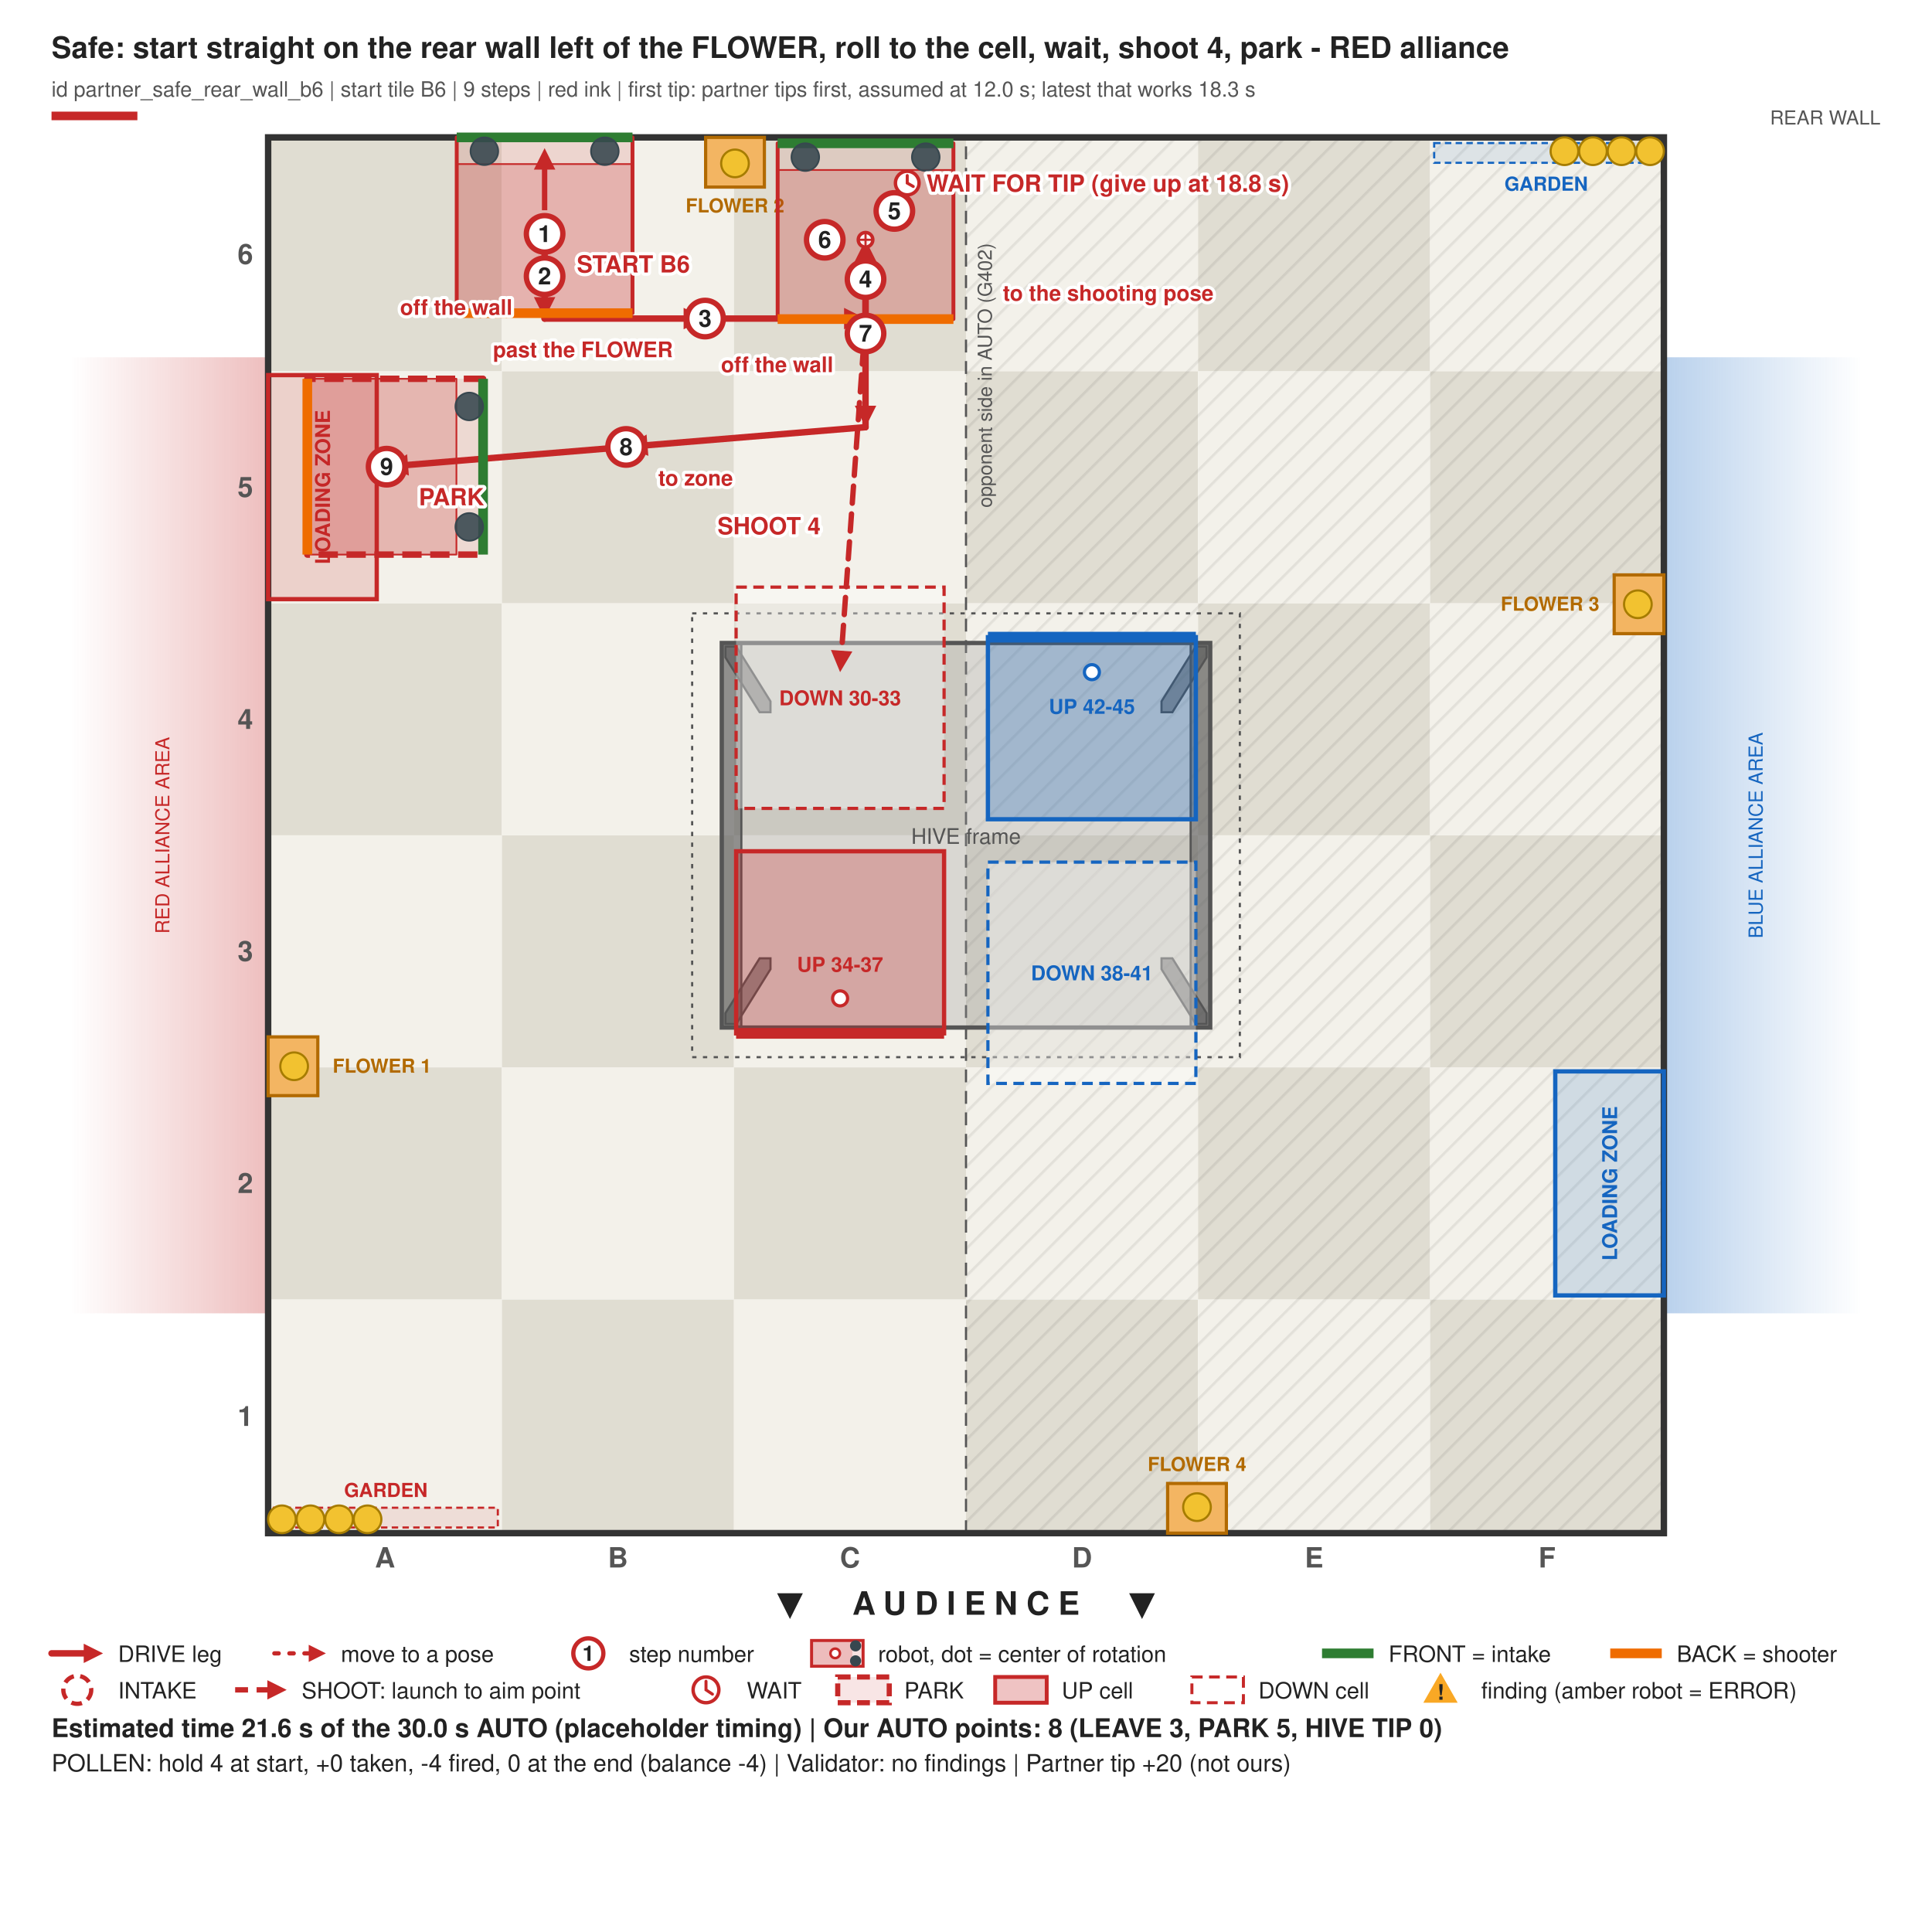
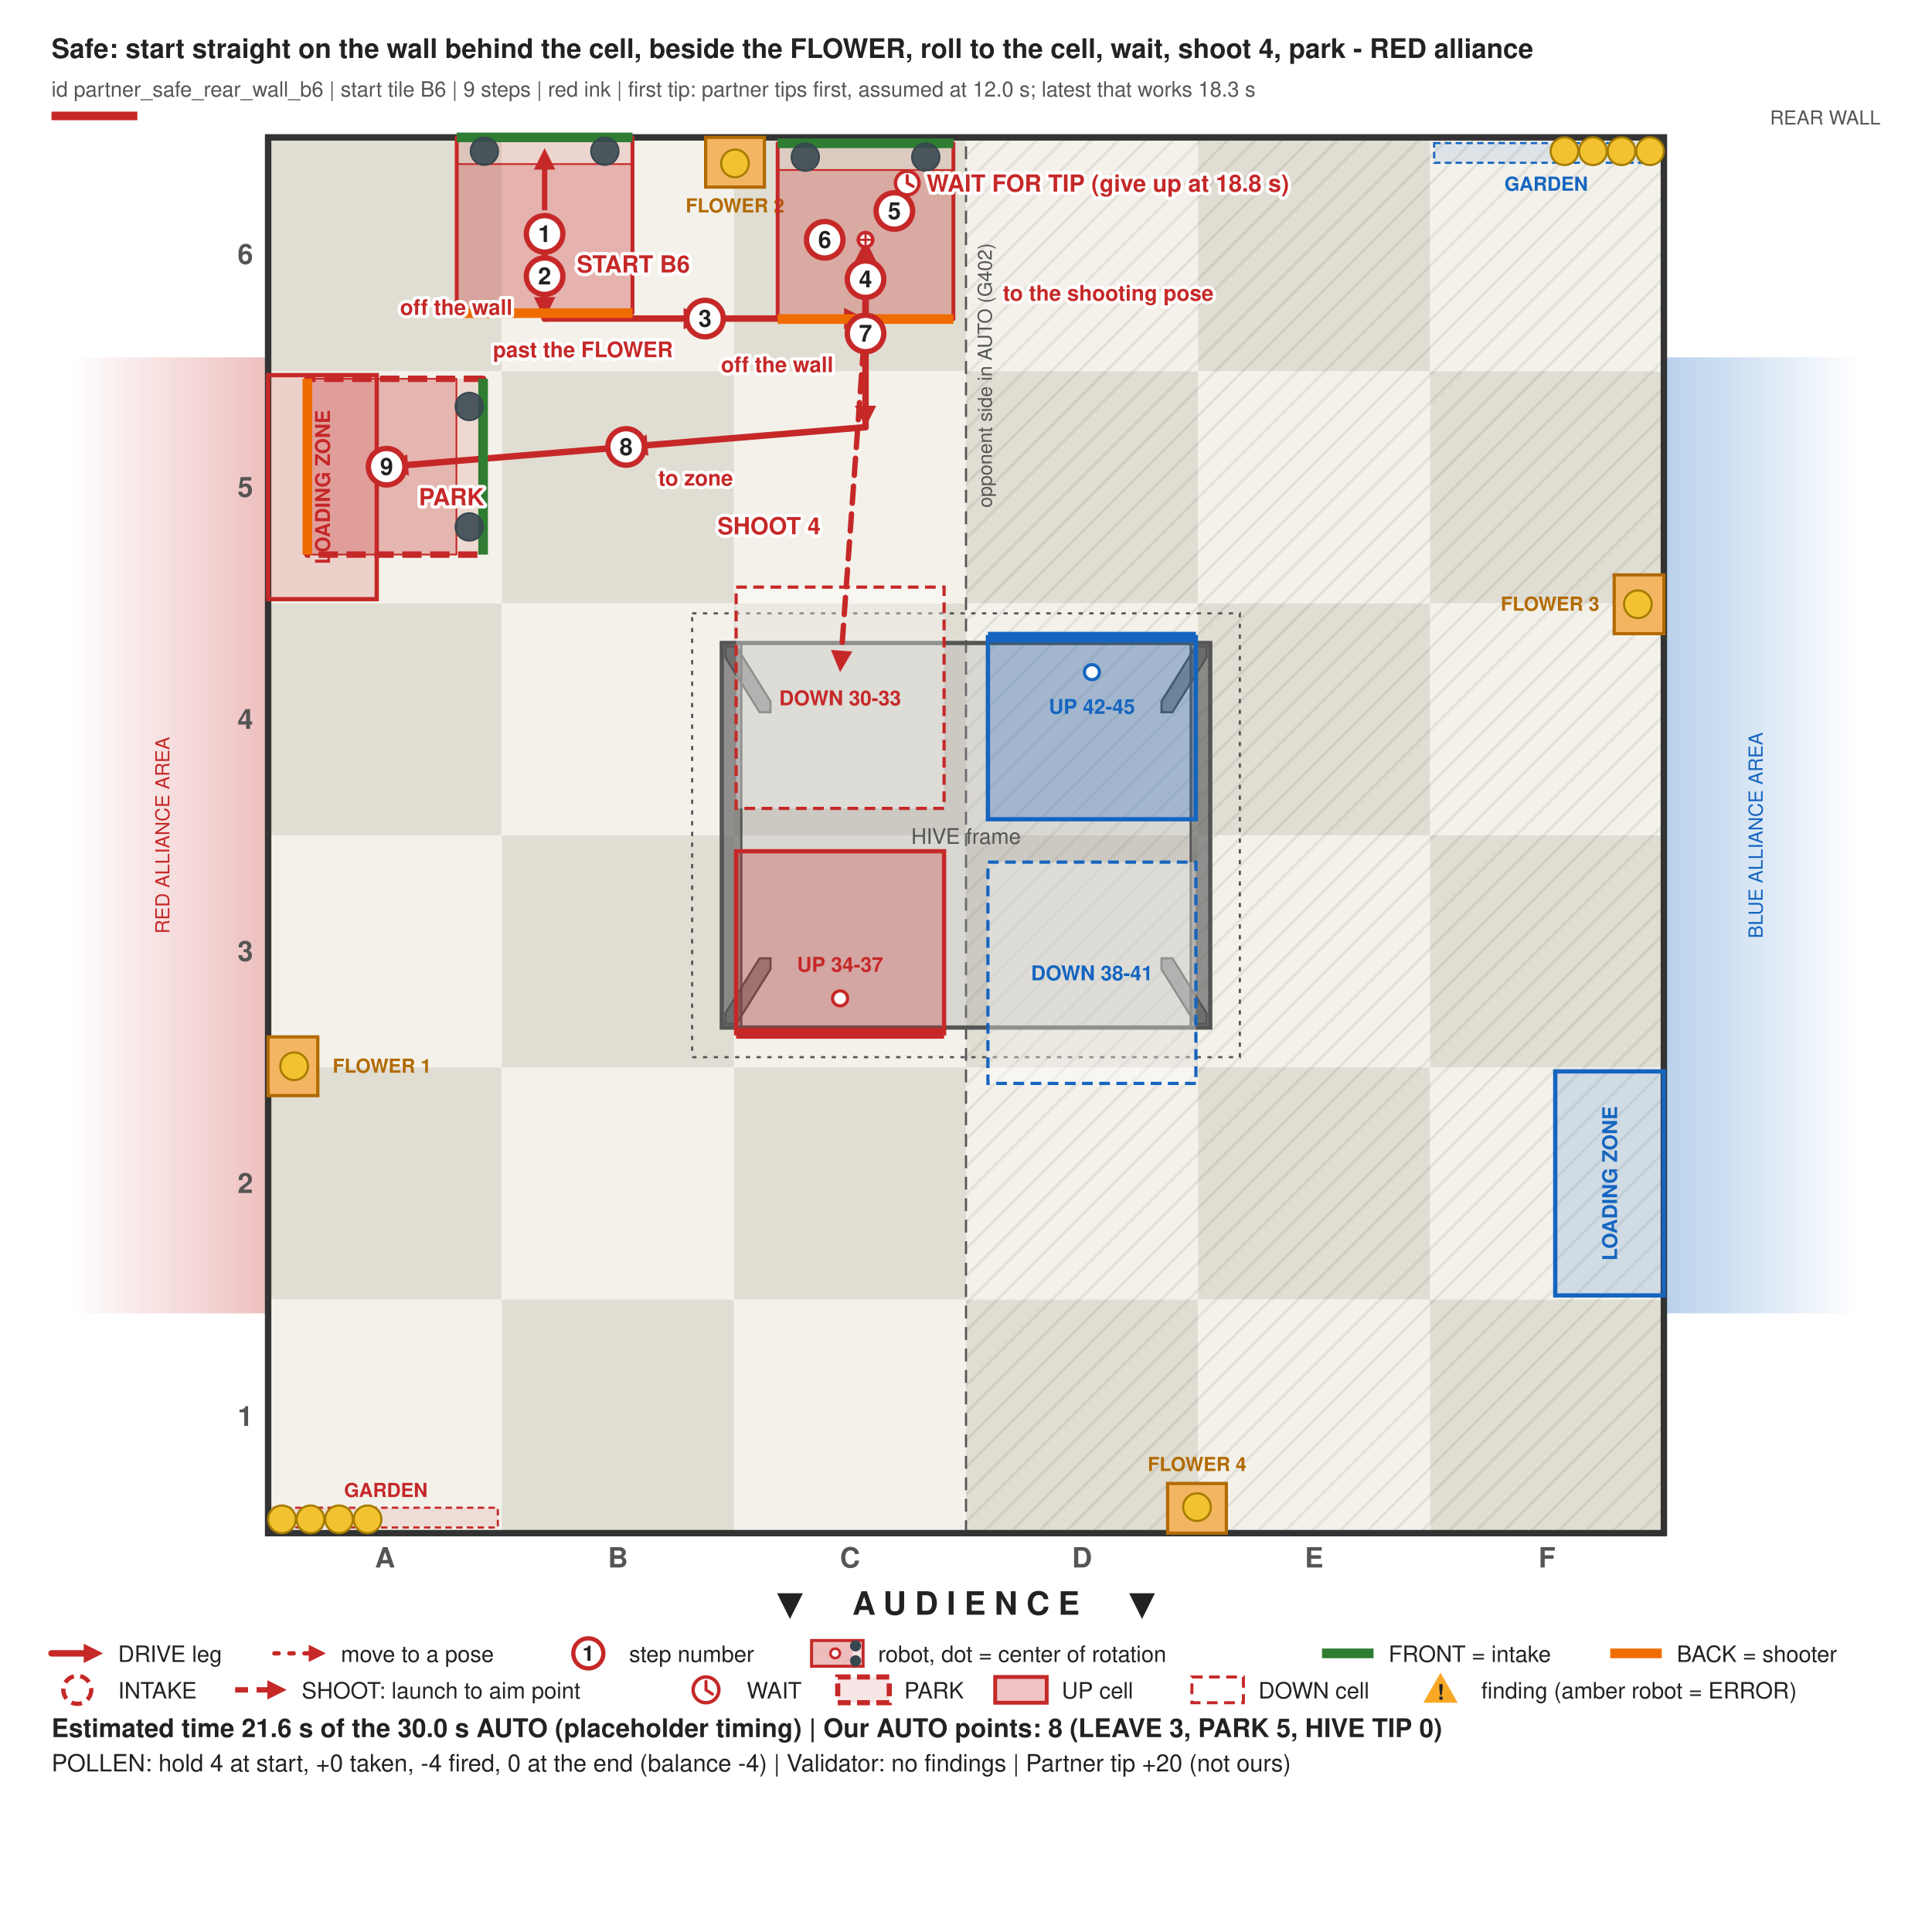
<svg xmlns="http://www.w3.org/2000/svg" viewBox="0 0 900 900" width="900" height="900" role="img" aria-labelledby="svg-title svg-desc" font-family="Helvetica, Arial, sans-serif">
  <defs>
    <linearGradient id="area-red" x1="1" y1="0" x2="0" y2="0">
      <stop offset="0" stop-color="#c62828" stop-opacity="0.30" />
      <stop offset="1" stop-color="#c62828" stop-opacity="0" />
    </linearGradient>
    <linearGradient id="area-blue" x1="0" y1="0" x2="1" y2="0">
      <stop offset="0" stop-color="#1565c0" stop-opacity="0.30" />
      <stop offset="1" stop-color="#1565c0" stop-opacity="0" />
    </linearGradient>
    <pattern id="opponent-hatch" width="9" height="9" patternUnits="userSpaceOnUse" patternTransform="rotate(45)">
      <line x1="0" y1="0" x2="0" y2="9" stroke="#000000" stroke-opacity="0.07" stroke-width="2.5" />
    </pattern>
  </defs>
  <rect id="background" x="0" y="0" width="900" height="900" fill="#ffffff" />
-   <text id="title" x="24" y="27" font-size="13.83" font-weight="bold" fill="#222222">Safe: start straight on the rear wall left of the FLOWER, roll to the cell, wait, shoot 4, park - RED alliance</text>
+   <text id="title" x="24" y="27" font-size="12.57" font-weight="bold" fill="#222222">Safe: start straight on the wall behind the cell, beside the FLOWER, roll to the cell, wait, shoot 4, park - RED alliance</text>
  <text id="subtitle" x="24" y="45" font-size="9.8" fill="#555555">id partner_safe_rear_wall_b6  |  start tile B6  |  9 steps  |  red ink  |  first tip: partner tips first, assumed at 12.0 s; latest that works 18.3 s</text>
  <rect x="24" y="52" width="40" height="4" fill="#c62828" />
  <g id="field">
    <rect class="alliance-area" data-alliance="RED" x="32.9" y="166.43" width="92" height="445.37" fill="url(#area-red)" />
    <rect class="alliance-area" data-alliance="BLUE" x="775.1" y="166.43" width="92" height="445.37" fill="url(#area-blue)" />
    <text x="78.9" y="389.12" font-size="9" fill="#c62828" text-anchor="middle" transform="rotate(-90 78.9 389.12)">RED ALLIANCE AREA</text>
    <text x="821.1" y="389.12" font-size="9" fill="#1565c0" text-anchor="middle" transform="rotate(-90 821.1 389.12)">BLUE ALLIANCE AREA</text>
    <rect class="tile" data-tile="A1" x="124.9" y="605.3" width="108.9" height="108.9" fill="#f3f1ea" />
    <rect class="tile" data-tile="A2" x="124.9" y="497.2" width="108.9" height="108.1" fill="#e0ddd2" />
    <rect class="tile" data-tile="A3" x="124.9" y="389.1" width="108.9" height="108.1" fill="#f3f1ea" />
    <rect class="tile" data-tile="A4" x="124.9" y="281" width="108.9" height="108.1" fill="#e0ddd2" />
    <rect class="tile" data-tile="A5" x="124.9" y="172.9" width="108.9" height="108.1" fill="#f3f1ea" />
    <rect class="tile" data-tile="A6" x="124.9" y="64" width="108.9" height="108.9" fill="#e0ddd2" />
    <rect class="tile" data-tile="B1" x="233.8" y="605.3" width="108.1" height="108.9" fill="#e0ddd2" />
    <rect class="tile" data-tile="B2" x="233.8" y="497.2" width="108.1" height="108.1" fill="#f3f1ea" />
    <rect class="tile" data-tile="B3" x="233.8" y="389.1" width="108.1" height="108.1" fill="#e0ddd2" />
    <rect class="tile" data-tile="B4" x="233.8" y="281" width="108.1" height="108.1" fill="#f3f1ea" />
    <rect class="tile" data-tile="B5" x="233.8" y="172.9" width="108.1" height="108.1" fill="#e0ddd2" />
    <rect class="tile" data-tile="B6" x="233.8" y="64" width="108.1" height="108.9" fill="#f3f1ea" />
    <rect class="tile" data-tile="C1" x="341.9" y="605.3" width="108.1" height="108.9" fill="#f3f1ea" />
    <rect class="tile" data-tile="C2" x="341.9" y="497.2" width="108.1" height="108.1" fill="#e0ddd2" />
    <rect class="tile" data-tile="C3" x="341.9" y="389.1" width="108.1" height="108.1" fill="#f3f1ea" />
    <rect class="tile" data-tile="C4" x="341.9" y="281" width="108.1" height="108.1" fill="#e0ddd2" />
    <rect class="tile" data-tile="C5" x="341.9" y="172.9" width="108.1" height="108.1" fill="#f3f1ea" />
    <rect class="tile" data-tile="C6" x="341.9" y="64" width="108.1" height="108.9" fill="#e0ddd2" />
    <rect class="tile" data-tile="D1" x="450" y="605.3" width="108.1" height="108.9" fill="#e0ddd2" />
    <rect class="tile" data-tile="D2" x="450" y="497.2" width="108.1" height="108.1" fill="#f3f1ea" />
    <rect class="tile" data-tile="D3" x="450" y="389.1" width="108.1" height="108.1" fill="#e0ddd2" />
    <rect class="tile" data-tile="D4" x="450" y="281" width="108.1" height="108.1" fill="#f3f1ea" />
    <rect class="tile" data-tile="D5" x="450" y="172.9" width="108.1" height="108.1" fill="#e0ddd2" />
    <rect class="tile" data-tile="D6" x="450" y="64" width="108.1" height="108.9" fill="#f3f1ea" />
    <rect class="tile" data-tile="E1" x="558.1" y="605.3" width="108.1" height="108.9" fill="#f3f1ea" />
    <rect class="tile" data-tile="E2" x="558.1" y="497.2" width="108.1" height="108.1" fill="#e0ddd2" />
    <rect class="tile" data-tile="E3" x="558.1" y="389.1" width="108.1" height="108.1" fill="#f3f1ea" />
    <rect class="tile" data-tile="E4" x="558.1" y="281" width="108.1" height="108.1" fill="#e0ddd2" />
    <rect class="tile" data-tile="E5" x="558.1" y="172.9" width="108.1" height="108.1" fill="#f3f1ea" />
    <rect class="tile" data-tile="E6" x="558.1" y="64" width="108.1" height="108.9" fill="#e0ddd2" />
    <rect class="tile" data-tile="F1" x="666.2" y="605.3" width="108.9" height="108.9" fill="#e0ddd2" />
    <rect class="tile" data-tile="F2" x="666.2" y="497.2" width="108.9" height="108.1" fill="#f3f1ea" />
    <rect class="tile" data-tile="F3" x="666.2" y="389.1" width="108.9" height="108.1" fill="#e0ddd2" />
    <rect class="tile" data-tile="F4" x="666.2" y="281" width="108.9" height="108.1" fill="#f3f1ea" />
    <rect class="tile" data-tile="F5" x="666.2" y="172.9" width="108.9" height="108.1" fill="#e0ddd2" />
    <rect class="tile" data-tile="F6" x="666.2" y="64" width="108.9" height="108.9" fill="#f3f1ea" />
    <rect id="opponent-side" x="450" y="64" width="325.1" height="650.2" fill="url(#opponent-hatch)" />
    <line id="side-line" x1="450" y1="714.2" x2="450" y2="64" stroke="#555555" stroke-width="1" stroke-dasharray="6 4" />
    <text id="opponent-label" x="462" y="174.86" font-size="9" fill="#555555" text-anchor="middle" transform="rotate(-90 462 174.86)">opponent side in AUTO (G402)</text>
    <text class="tile-label" x="179.35" y="730.2" font-size="13" font-weight="bold" text-anchor="middle" fill="#555555">A</text>
    <text class="tile-label" x="287.85" y="730.2" font-size="13" font-weight="bold" text-anchor="middle" fill="#555555">B</text>
    <text class="tile-label" x="395.95" y="730.2" font-size="13" font-weight="bold" text-anchor="middle" fill="#555555">C</text>
    <text class="tile-label" x="504.05" y="730.2" font-size="13" font-weight="bold" text-anchor="middle" fill="#555555">D</text>
    <text class="tile-label" x="612.15" y="730.2" font-size="13" font-weight="bold" text-anchor="middle" fill="#555555">E</text>
    <text class="tile-label" x="720.65" y="730.2" font-size="13" font-weight="bold" text-anchor="middle" fill="#555555">F</text>
    <text class="tile-label" x="117.9" y="664.25" font-size="13" font-weight="bold" text-anchor="end" fill="#555555">1</text>
    <text class="tile-label" x="117.9" y="555.75" font-size="13" font-weight="bold" text-anchor="end" fill="#555555">2</text>
    <text class="tile-label" x="117.9" y="447.65" font-size="13" font-weight="bold" text-anchor="end" fill="#555555">3</text>
    <text class="tile-label" x="117.9" y="339.55" font-size="13" font-weight="bold" text-anchor="end" fill="#555555">4</text>
    <text class="tile-label" x="117.9" y="231.45" font-size="13" font-weight="bold" text-anchor="end" fill="#555555">5</text>
    <text class="tile-label" x="117.9" y="122.95" font-size="13" font-weight="bold" text-anchor="end" fill="#555555">6</text>
    <rect id="field-border" x="124.9" y="64" width="650.2" height="650.2" fill="none" stroke="#333333" stroke-width="3" />
  </g>
  <g id="structures">
    <rect id="hive-frame" x="336.23" y="299.53" width="227.54" height="179.14" fill="#9a9a9a" fill-opacity="0.30" stroke="#555555" stroke-width="2" />
    <rect id="hive-keepout" x="322.43" y="285.73" width="255.14" height="206.74" fill="none" stroke="#555555" stroke-width="1" stroke-dasharray="2 3" />
    <g id="hive-solid">
      <polygon class="hive-foot" points="336.23,478.67 345.35,478.67 345.35,299.53 336.23,299.53" fill="#555555" fill-opacity="0.55" stroke="#555555" stroke-width="1" />
      <polygon class="hive-foot" points="554.65,478.67 563.77,478.67 563.77,299.53 554.65,299.53" fill="#555555" fill-opacity="0.55" stroke="#555555" stroke-width="1" />
      <polygon class="hive-foot" points="337.94,477.01 343,477.01 358.92,451.48 358.92,446.42 353.86,446.42 337.94,471.95" fill="#555555" fill-opacity="0.55" stroke="#555555" stroke-width="1" />
      <polygon class="hive-foot" points="337.94,306.25 353.86,331.78 358.92,331.78 358.92,326.72 343,301.19 337.94,301.19" fill="#555555" fill-opacity="0.55" stroke="#555555" stroke-width="1" />
      <polygon class="hive-foot" points="541.08,451.48 557,477.01 562.06,477.01 562.06,471.95 546.14,446.42 541.08,446.42" fill="#555555" fill-opacity="0.55" stroke="#555555" stroke-width="1" />
      <polygon class="hive-foot" points="541.08,331.78 546.14,331.78 562.06,306.25 562.06,301.19 557,301.19 541.08,326.72" fill="#555555" fill-opacity="0.55" stroke="#555555" stroke-width="1" />
    </g>
    <text x="450" y="393.1" font-size="10" fill="#555555" text-anchor="middle">HIVE frame</text>
    <g class="hive" data-alliance="RED">
      <g class="cell cell-down" data-alliance="RED" data-side="REAR">
        <rect x="342.91" y="273.5" width="96.88" height="103.09" fill="#ffffff" fill-opacity="0.35" stroke="#c62828" stroke-width="1.5" stroke-dasharray="5 3" />
        <text x="391.35" y="328.55" font-size="9.5" font-weight="bold" fill="#c62828" text-anchor="middle">DOWN 30-33</text>
      </g>
      <g class="cell cell-up" data-alliance="RED" data-side="AUDIENCE">
        <rect x="342.91" y="396.55" width="96.88" height="84.82" fill="#c62828" fill-opacity="0.28" stroke="#c62828" stroke-width="2" />
        <line class="cell-opening" x1="342.91" y1="481.38" x2="439.79" y2="481.38" stroke="#c62828" stroke-width="5" />
        <circle class="aim-point" cx="391.35" cy="465.08" r="3.5" fill="#ffffff" stroke="#c62828" stroke-width="1.5" />
        <text x="391.35" y="452.68" font-size="9.5" font-weight="bold" fill="#c62828" text-anchor="middle">UP 34-37</text>
      </g>
    </g>
    <g class="hive" data-alliance="BLUE">
      <g class="cell cell-down" data-alliance="BLUE" data-side="AUDIENCE">
        <rect x="460.21" y="401.61" width="96.88" height="103.09" fill="#ffffff" fill-opacity="0.35" stroke="#1565c0" stroke-width="1.5" stroke-dasharray="5 3" />
        <text x="508.65" y="456.66" font-size="9.5" font-weight="bold" fill="#1565c0" text-anchor="middle">DOWN 38-41</text>
      </g>
      <g class="cell cell-up" data-alliance="BLUE" data-side="REAR">
        <rect x="460.21" y="296.82" width="96.88" height="84.82" fill="#1565c0" fill-opacity="0.28" stroke="#1565c0" stroke-width="2" />
        <line class="cell-opening" x1="460.21" y1="296.82" x2="557.09" y2="296.82" stroke="#1565c0" stroke-width="5" />
        <circle class="aim-point" cx="508.65" cy="313.12" r="3.5" fill="#ffffff" stroke="#1565c0" stroke-width="1.5" />
        <text x="508.65" y="332.52" font-size="9.5" font-weight="bold" fill="#1565c0" text-anchor="middle">UP 42-45</text>
      </g>
    </g>
    <g class="flower" data-flower="1">
      <rect x="124.9" y="483.02" width="23.15" height="27.37" fill="#f3b562" stroke="#b26a00" stroke-width="1.5" />
      <circle cx="137.02" cy="496.71" r="6.44" fill="#f2c230" stroke="#a67c00" stroke-width="1" />
      <text x="154.95" y="499.71" font-size="9" fill="#b26a00" font-weight="bold" text-anchor="start">FLOWER 1</text>
    </g>
    <g class="flower" data-flower="2">
      <rect x="328.71" y="64" width="27.37" height="23.15" fill="#f3b562" stroke="#b26a00" stroke-width="1.5" />
      <circle cx="342.39" cy="76.12" r="6.44" fill="#f2c230" stroke="#a67c00" stroke-width="1" />
      <text x="342.39" y="98.95" font-size="9" fill="#b26a00" font-weight="bold" text-anchor="middle">FLOWER 2</text>
    </g>
    <g class="flower" data-flower="3">
      <rect x="751.95" y="267.81" width="23.15" height="27.37" fill="#f3b562" stroke="#b26a00" stroke-width="1.5" />
      <circle cx="762.98" cy="281.49" r="6.44" fill="#f2c230" stroke="#a67c00" stroke-width="1" />
      <text x="745.05" y="284.49" font-size="9" fill="#b26a00" font-weight="bold" text-anchor="end">FLOWER 3</text>
    </g>
    <g class="flower" data-flower="4">
      <rect x="543.92" y="691.05" width="27.37" height="23.15" fill="#f3b562" stroke="#b26a00" stroke-width="1.5" />
      <circle cx="557.61" cy="702.08" r="6.44" fill="#f2c230" stroke="#a67c00" stroke-width="1" />
      <text x="557.61" y="685.25" font-size="9" fill="#b26a00" font-weight="bold" text-anchor="middle">FLOWER 4</text>
    </g>
    <g class="garden" data-alliance="RED">
      <rect x="127.54" y="702.36" width="104.37" height="9.2" fill="#c62828" fill-opacity="0.10" stroke="#c62828" stroke-width="1" stroke-dasharray="3 2" />
      <circle class="pollen" cx="131.34" cy="707.76" r="6.44" fill="#f2c230" stroke="#a67c00" stroke-width="1" />
      <circle class="pollen" cx="144.63" cy="707.76" r="6.44" fill="#f2c230" stroke="#a67c00" stroke-width="1" />
      <circle class="pollen" cx="157.93" cy="707.76" r="6.44" fill="#f2c230" stroke="#a67c00" stroke-width="1" />
      <circle class="pollen" cx="171.22" cy="707.76" r="6.44" fill="#f2c230" stroke="#a67c00" stroke-width="1" />
      <text x="179.73" y="697.36" font-size="9" fill="#c62828" text-anchor="middle" font-weight="bold">GARDEN</text>
    </g>
    <g class="loading-zone" data-alliance="RED">
      <rect x="124.9" y="174.74" width="50.6" height="104.37" fill="#c62828" fill-opacity="0.16" stroke="#c62828" stroke-width="2" />
      <text x="150.2" y="230.43" font-size="9.5" font-weight="bold" fill="#c62828" text-anchor="middle" transform="rotate(-90 150.2 226.93)">LOADING ZONE</text>
    </g>
    <g class="garden" data-alliance="BLUE">
      <rect x="668.09" y="66.64" width="104.37" height="9.2" fill="#1565c0" fill-opacity="0.10" stroke="#1565c0" stroke-width="1" stroke-dasharray="3 2" />
      <circle class="pollen" cx="768.66" cy="70.44" r="6.44" fill="#f2c230" stroke="#a67c00" stroke-width="1" />
      <circle class="pollen" cx="755.37" cy="70.44" r="6.44" fill="#f2c230" stroke="#a67c00" stroke-width="1" />
      <circle class="pollen" cx="742.07" cy="70.44" r="6.44" fill="#f2c230" stroke="#a67c00" stroke-width="1" />
      <circle class="pollen" cx="728.78" cy="70.44" r="6.44" fill="#f2c230" stroke="#a67c00" stroke-width="1" />
      <text x="720.27" y="88.84" font-size="9" fill="#1565c0" text-anchor="middle" font-weight="bold">GARDEN</text>
    </g>
    <g class="loading-zone" data-alliance="BLUE">
      <rect x="724.5" y="499.09" width="50.6" height="104.37" fill="#1565c0" fill-opacity="0.16" stroke="#1565c0" stroke-width="2" />
      <text x="749.8" y="554.77" font-size="9.5" font-weight="bold" fill="#1565c0" text-anchor="middle" transform="rotate(-90 749.8 551.27)">LOADING ZONE</text>
    </g>
    <text id="audience-label" x="450" y="752.2" font-size="15" font-weight="bold" letter-spacing="4" text-anchor="middle" fill="#222222">AUDIENCE</text>
    <polygon class="compass-arrow" points="362,742.2 374,742.2 368,754.2" fill="#222222" />
    <polygon class="compass-arrow" points="526,742.2 538,742.2 532,754.2" fill="#222222" />
    <text x="876" y="58" font-size="9" fill="#555555" text-anchor="end">REAR WALL</text>
  </g>
  <g id="route" data-ink="#c62828" data-alliance="RED" data-route="partner_safe_rear_wall_b6">
    <g class="drive-leg" data-step="2" data-mode="CONSTANT">
      <path class="leg" d="M 253.7 108.94 L 253.7 148.4" fill="none" stroke="#c62828" stroke-width="3" stroke-linecap="round" stroke-linejoin="round" />
      <polygon class="arrowhead" points="253.7,148.4 248.7,138.4 258.7,138.4" fill="#c62828" />
    </g>
    <g class="drive-leg" data-step="3" data-mode="CONSTANT">
      <path class="leg" d="M 253.7 148.4 L 403.2 148.4" fill="none" stroke="#c62828" stroke-width="3" stroke-linecap="round" stroke-linejoin="round" />
      <polygon class="arrowhead" points="328.45,148.4 318.45,153.4 318.45,143.4" fill="#c62828" />
      <polygon class="arrowhead" points="403.2,148.4 393.2,153.4 393.2,143.4" fill="#c62828" />
    </g>
    <g class="drive-leg" data-step="4" data-mode="CONSTANT">
      <path class="leg" d="M 403.2 148.4 L 403.2 111.7" fill="none" stroke="#c62828" stroke-width="3" stroke-linecap="round" stroke-linejoin="round" />
      <polygon class="arrowhead" points="403.2,111.7 408.2,121.7 398.2,121.7" fill="#c62828" />
    </g>
    <g class="drive-leg" data-step="7" data-mode="CONSTANT">
      <path class="leg" d="M 403.2 111.7 L 403.2 199" fill="none" stroke="#c62828" stroke-width="3" stroke-linecap="round" stroke-linejoin="round" />
      <polygon class="arrowhead" points="403.2,199 398.2,189 408.2,189" fill="#c62828" />
    </g>
    <g class="drive-leg" data-step="8" data-mode="LINEAR">
      <path class="leg" d="M 403.2 199 L 180.1 217.4" fill="none" stroke="#c62828" stroke-width="3" stroke-linecap="round" stroke-linejoin="round" />
      <polygon class="arrowhead" points="291.65,208.2 301.2,202.4 302.03,212.36" fill="#c62828" />
      <polygon class="arrowhead" points="180.1,217.4 189.65,211.6 190.48,221.56" fill="#c62828" />
    </g>
    <g id="start-footprint" class="footprint start" data-step="1">
      <polygon class="outline" points="212.76,64 212.76,145.88 294.64,145.88 294.64,64" fill="#c62828" fill-opacity="0.14" stroke="#c62828" stroke-width="1.8" stroke-linejoin="round" />
      <polygon class="chassis" points="212.76,76.42 212.76,145.88 294.64,145.88 294.64,76.42" fill="#c62828" fill-opacity="0.2" stroke="#c62828" stroke-width="0.8" stroke-linejoin="round" />
      <line class="front-edge" x1="212.76" y1="64" x2="294.64" y2="64" stroke="#2e7d32" stroke-width="4.5" />
      <line class="back-edge" x1="212.76" y1="145.88" x2="294.64" y2="145.88" stroke="#ef6c00" stroke-width="4.5" />
      <circle class="wheel" data-wheel="LEFT" cx="225.64" cy="70.44" r="6.44" fill="#37474f" fill-opacity="0.88" stroke="#37474f" stroke-width="0.8" />
      <circle class="wheel" data-wheel="RIGHT" cx="281.76" cy="70.44" r="6.44" fill="#37474f" fill-opacity="0.88" stroke="#37474f" stroke-width="0.8" />
      <g class="pose-point" data-x="28" data-y="131.58">
        <circle cx="253.7" cy="108.94" r="3.4" fill="#ffffff" fill-opacity="0.92" stroke="#c62828" stroke-width="1.6" />
        <line x1="250.3" y1="108.94" x2="257.1" y2="108.94" stroke="#c62828" stroke-width="1" />
        <line x1="253.7" y1="105.54" x2="253.7" y2="112.34" stroke="#c62828" stroke-width="1" />
      </g>
      <line class="heading-arrow" x1="253.7" y1="97.94" x2="253.7" y2="77" stroke="#c62828" stroke-width="2.5" />
      <polygon class="arrowhead" points="253.7,69 258.7,79 248.7,79" fill="#c62828" />
    </g>
    <g class="shoot-pose" data-step="6" data-nominal="false">
      <polygon class="outline" points="362.26,66.76 362.26,148.64 444.14,148.64 444.14,66.76" fill="#c62828" fill-opacity="0.1" stroke="#c62828" stroke-width="1.8" stroke-linejoin="round" />
      <polygon class="chassis" points="362.26,79.18 362.26,148.64 444.14,148.64 444.14,79.18" fill="#c62828" fill-opacity="0.2" stroke="#c62828" stroke-width="0.8" stroke-linejoin="round" />
      <line class="front-edge" x1="362.26" y1="66.76" x2="444.14" y2="66.76" stroke="#2e7d32" stroke-width="4.5" />
      <line class="back-edge" x1="362.26" y1="148.64" x2="444.14" y2="148.64" stroke="#ef6c00" stroke-width="4.5" />
      <circle class="wheel" data-wheel="LEFT" cx="375.14" cy="73.2" r="6.44" fill="#37474f" fill-opacity="0.88" stroke="#37474f" stroke-width="0.8" />
      <circle class="wheel" data-wheel="RIGHT" cx="431.26" cy="73.2" r="6.44" fill="#37474f" fill-opacity="0.88" stroke="#37474f" stroke-width="0.8" />
      <g class="pose-point" data-x="60.5" data-y="130.98">
        <circle cx="403.2" cy="111.7" r="3.4" fill="#ffffff" fill-opacity="0.92" stroke="#c62828" stroke-width="1.6" />
        <line x1="399.8" y1="111.7" x2="406.6" y2="111.7" stroke="#c62828" stroke-width="1" />
        <line x1="403.2" y1="108.3" x2="403.2" y2="115.1" stroke="#c62828" stroke-width="1" />
      </g>
      <line class="shot" x1="403.2" y1="148.64" x2="392" y2="304.14" stroke="#c62828" stroke-width="2.5" stroke-dasharray="8 5" stroke-linecap="round" />
      <polygon class="arrowhead" points="391.35,313.12 387.08,302.78 397.06,303.5" fill="#c62828" />
    </g>
    <g class="park-outline" data-step="9">
      <polygon class="outline" points="225.04,176.46 143.16,176.46 143.16,258.34 225.04,258.34" fill="#c62828" fill-opacity="0.12" stroke="#c62828" stroke-width="3" stroke-dasharray="9 4" stroke-linejoin="round" />
      <polygon class="chassis" points="212.62,176.46 143.16,176.46 143.16,258.34 212.62,258.34" fill="#c62828" fill-opacity="0.2" stroke="#c62828" stroke-width="0.8" stroke-linejoin="round" />
      <line class="front-edge" x1="225.04" y1="176.46" x2="225.04" y2="258.34" stroke="#2e7d32" stroke-width="4.5" />
      <line class="back-edge" x1="143.16" y1="176.46" x2="143.16" y2="258.34" stroke="#ef6c00" stroke-width="4.5" />
      <circle class="wheel" data-wheel="LEFT" cx="218.6" cy="189.34" r="6.44" fill="#37474f" fill-opacity="0.88" stroke="#37474f" stroke-width="0.8" />
      <circle class="wheel" data-wheel="RIGHT" cx="218.6" cy="245.46" r="6.44" fill="#37474f" fill-opacity="0.88" stroke="#37474f" stroke-width="0.8" />
      <g class="pose-point" data-x="12" data-y="108">
        <circle cx="180.1" cy="217.4" r="3.4" fill="#ffffff" fill-opacity="0.92" stroke="#c62828" stroke-width="1.6" />
        <line x1="176.7" y1="217.4" x2="183.5" y2="217.4" stroke="#c62828" stroke-width="1" />
        <line x1="180.1" y1="214" x2="180.1" y2="220.8" stroke="#c62828" stroke-width="1" />
      </g>
    </g>
    <g id="badges">
      <g class="badge" data-step="1" data-kind="START">
        <circle cx="253.7" cy="108.94" r="8.5" fill="#ffffff" stroke="#c62828" stroke-width="2.5" />
        <text x="253.7" y="112.74" font-size="11" font-weight="bold" text-anchor="middle" fill="#222222">1</text>
      </g>
      <g class="badge" data-step="2" data-kind="DRIVE">
        <circle cx="253.7" cy="128.67" r="8.5" fill="#ffffff" stroke="#c62828" stroke-width="2.5" />
        <text x="253.7" y="132.47" font-size="11" font-weight="bold" text-anchor="middle" fill="#222222">2</text>
      </g>
      <g class="badge" data-step="3" data-kind="DRIVE">
        <circle cx="328.45" cy="148.4" r="8.5" fill="#ffffff" stroke="#c62828" stroke-width="2.5" />
        <text x="328.45" y="152.2" font-size="11" font-weight="bold" text-anchor="middle" fill="#222222">3</text>
      </g>
      <g class="badge" data-step="4" data-kind="DRIVE">
        <circle cx="403.2" cy="130.05" r="8.5" fill="#ffffff" stroke="#c62828" stroke-width="2.5" />
        <text x="403.2" y="133.85" font-size="11" font-weight="bold" text-anchor="middle" fill="#222222">4</text>
      </g>
      <g class="badge" data-step="5" data-kind="WAIT_FOR_TIP">
        <circle cx="416.63" cy="98.27" r="8.5" fill="#ffffff" stroke="#c62828" stroke-width="2.5" />
        <text x="416.63" y="102.07" font-size="11" font-weight="bold" text-anchor="middle" fill="#222222">5</text>
      </g>
      <g class="badge" data-step="6" data-kind="SHOOT">
        <circle cx="384.2" cy="111.7" r="8.5" fill="#ffffff" stroke="#c62828" stroke-width="2.5" />
        <text x="384.2" y="115.5" font-size="11" font-weight="bold" text-anchor="middle" fill="#222222">6</text>
      </g>
      <g class="badge" data-step="7" data-kind="DRIVE">
        <circle cx="403.2" cy="155.35" r="8.5" fill="#ffffff" stroke="#c62828" stroke-width="2.5" />
        <text x="403.2" y="159.15" font-size="11" font-weight="bold" text-anchor="middle" fill="#222222">7</text>
      </g>
      <g class="badge" data-step="8" data-kind="DRIVE">
        <circle cx="291.65" cy="208.2" r="8.5" fill="#ffffff" stroke="#c62828" stroke-width="2.5" />
        <text x="291.65" y="212" font-size="11" font-weight="bold" text-anchor="middle" fill="#222222">8</text>
      </g>
      <g class="badge" data-step="9" data-kind="PARK">
        <circle cx="180.1" cy="217.4" r="8.5" fill="#ffffff" stroke="#c62828" stroke-width="2.5" />
        <text x="180.1" y="221.2" font-size="11" font-weight="bold" text-anchor="middle" fill="#222222">9</text>
      </g>
    </g>
    <g id="step-labels">
      <text class="step-label" x="268.7" y="126.94" font-size="11" font-weight="bold" fill="#c62828" text-anchor="start" stroke="#ffffff" stroke-width="3" stroke-linejoin="round" paint-order="stroke">START B6</text>
      <text class="step-label" x="238.7" y="146.67" font-size="10" font-weight="bold" fill="#c62828" text-anchor="end" stroke="#ffffff" stroke-width="3" stroke-linejoin="round" paint-order="stroke">off the wall</text>
      <text class="step-label" x="313.45" y="166.4" font-size="10" font-weight="bold" fill="#c62828" text-anchor="end" stroke="#ffffff" stroke-width="3" stroke-linejoin="round" paint-order="stroke">past the FLOWER</text>
      <text class="step-label" x="467.2" y="140.05" font-size="10" font-weight="bold" fill="#c62828" text-anchor="start" stroke="#ffffff" stroke-width="3" stroke-linejoin="round" paint-order="stroke">to the shooting pose</text>
      <g class="clock">
        <circle cx="422.63" cy="85.27" r="5.5" fill="#ffffff" stroke="#c62828" stroke-width="1.6" />
        <polyline points="422.63,81.77 422.63,85.27 425.43,86.87" fill="none" stroke="#c62828" stroke-width="1.4" stroke-linecap="round" />
      </g>
      <text class="step-label" x="431.63" y="89.27" font-size="11" font-weight="bold" fill="#c62828" text-anchor="start" stroke="#ffffff" stroke-width="3" stroke-linejoin="round" paint-order="stroke">WAIT FOR TIP (give up at 18.8 s)</text>
      <text class="step-label" x="382.27" y="248.88" font-size="11" font-weight="bold" fill="#c62828" text-anchor="end" stroke="#ffffff" stroke-width="3" stroke-linejoin="round" paint-order="stroke">SHOOT 4</text>
      <text class="step-label" x="388.2" y="173.35" font-size="10" font-weight="bold" fill="#c62828" text-anchor="end" stroke="#ffffff" stroke-width="3" stroke-linejoin="round" paint-order="stroke">off the wall</text>
      <text class="step-label" x="306.65" y="226.2" font-size="10" font-weight="bold" fill="#c62828" text-anchor="start" stroke="#ffffff" stroke-width="3" stroke-linejoin="round" paint-order="stroke">to zone</text>
      <text class="step-label" x="195.1" y="235.4" font-size="11" font-weight="bold" fill="#c62828" text-anchor="start" stroke="#ffffff" stroke-width="3" stroke-linejoin="round" paint-order="stroke">PARK</text>
    </g>
    <g id="issue-marks">
</g>
  </g>
  <g id="legend">
    <g class="legend-item" data-icon="drive">
      <line x1="24" y1="770.2" x2="40" y2="770.2" stroke="#c62828" stroke-width="3" stroke-linecap="round" />
      <polygon class="arrowhead" points="48,770.2 39,774.7 39,765.7" fill="#c62828" />
      <text x="55" y="774.2" font-size="10.5" fill="#222222">DRIVE leg</text>
    </g>
    <g class="legend-item" data-icon="approach">
      <line x1="127.81" y1="770.2" x2="143.81" y2="770.2" stroke="#c62828" stroke-width="2" stroke-dasharray="2 5" stroke-linecap="round" />
      <polygon class="arrowhead" points="151.81,770.2 143.81,774.2 143.81,766.2" fill="#c62828" />
      <text x="158.81" y="774.2" font-size="10.5" fill="#222222">move to a pose</text>
    </g>
    <g class="legend-item" data-icon="badge">
      <circle cx="274.07" cy="770.2" r="7" fill="#ffffff" stroke="#c62828" stroke-width="2" />
      <text x="274.07" y="773.7" font-size="10" font-weight="bold" text-anchor="middle" fill="#222222">1</text>
      <text x="293.07" y="774.2" font-size="10.5" fill="#222222">step number</text>
    </g>
    <g class="legend-item" data-icon="robot">
      <rect x="378.06" y="764.2" width="24" height="12" fill="#c62828" fill-opacity="0.14" stroke="#c62828" stroke-width="1.4" />
      <rect x="378.06" y="764.2" width="19" height="12" fill="#c62828" fill-opacity="0.2" />
      <circle cx="398.56" cy="766.7" r="2.6" fill="#37474f" />
      <circle cx="398.56" cy="773.7" r="2.6" fill="#37474f" />
      <circle cx="389.06" cy="770.2" r="2.2" fill="#ffffff" stroke="#c62828" stroke-width="1.2" />
      <text x="409.06" y="774.2" font-size="10.5" fill="#222222">robot, dot = center of rotation</text>
    </g>
    <g class="legend-item" data-icon="front">
      <line x1="615.85" y1="770.2" x2="639.85" y2="770.2" stroke="#2e7d32" stroke-width="4.5" />
      <text x="646.85" y="774.2" font-size="10.5" fill="#222222">FRONT = intake</text>
    </g>
    <g class="legend-item" data-icon="back">
      <line x1="750.11" y1="770.2" x2="774.11" y2="770.2" stroke="#ef6c00" stroke-width="4.5" />
      <text x="781.11" y="774.2" font-size="10.5" fill="#222222">BACK = shooter</text>
    </g>
    <g class="legend-item" data-icon="intake">
      <circle cx="36" cy="787.2" r="6.5" fill="none" stroke="#c62828" stroke-width="2" stroke-dasharray="5 3" />
      <text x="55" y="791.2" font-size="10.5" fill="#222222">INTAKE</text>
    </g>
    <g class="legend-item" data-icon="shoot">
      <line x1="109.54" y1="787.2" x2="125.54" y2="787.2" stroke="#c62828" stroke-width="2.5" stroke-dasharray="6 4" />
      <polygon class="arrowhead" points="133.54,787.2 124.54,791.7 124.54,782.7" fill="#c62828" />
      <text x="140.54" y="791.2" font-size="10.5" fill="#222222">SHOOT: launch to aim point</text>
    </g>
    <g class="legend-item" data-icon="wait">
      <circle cx="328.88" cy="787.2" r="6" fill="#ffffff" stroke="#c62828" stroke-width="1.6" />
      <polyline points="328.88,783.2 328.88,787.2 331.88,789.2" fill="none" stroke="#c62828" stroke-width="1.4" stroke-linecap="round" />
      <text x="347.88" y="791.2" font-size="10.5" fill="#222222">WAIT</text>
    </g>
    <g class="legend-item" data-icon="park">
      <rect x="390.24" y="781.2" width="24" height="12" fill="#c62828" fill-opacity="0.12" stroke="#c62828" stroke-width="2.4" stroke-dasharray="6 3" />
      <text x="421.24" y="791.2" font-size="10.5" fill="#222222">PARK</text>
    </g>
    <g class="legend-item" data-icon="up">
      <rect x="463.6" y="781.2" width="24" height="12" fill="#c62828" fill-opacity="0.28" stroke="#c62828" stroke-width="1.8" />
      <text x="494.6" y="791.2" font-size="10.5" fill="#222222">UP cell</text>
    </g>
    <g class="legend-item" data-icon="down">
      <rect x="555.23" y="781.2" width="24" height="12" fill="#ffffff" fill-opacity="0.35" stroke="#c62828" stroke-width="1.4" stroke-dasharray="5 3" />
      <text x="586.23" y="791.2" font-size="10.5" fill="#222222">DOWN cell</text>
    </g>
    <g class="legend-item" data-icon="issue">
      <polygon points="671.04,779.2 679.04,793.2 663.04,793.2" fill="#f9a825" />
      <text x="671.04" y="791.8" font-size="10" font-weight="bold" text-anchor="middle" fill="#222222">!</text>
      <text x="690.04" y="791.2" font-size="10.5" fill="#222222">finding (amber robot = ERROR)</text>
    </g>
  </g>
  <g id="footer">
    <text id="footer-metrics" x="24" y="809.2" font-size="12" font-weight="bold" fill="#222222">Estimated time 21.6 s of the 30.0 s AUTO (placeholder timing)   |   Our AUTO points: 8  (LEAVE 3, PARK 5, HIVE TIP 0)</text>
    <text id="footer-pollen" x="24" y="825.2" font-size="11.1" fill="#222222">POLLEN: hold 4 at start, +0 taken, -4 fired, 0 at the end (balance -4)   |   Validator: no findings   |   Partner tip +20 (not ours)</text>
  </g>
</svg>
